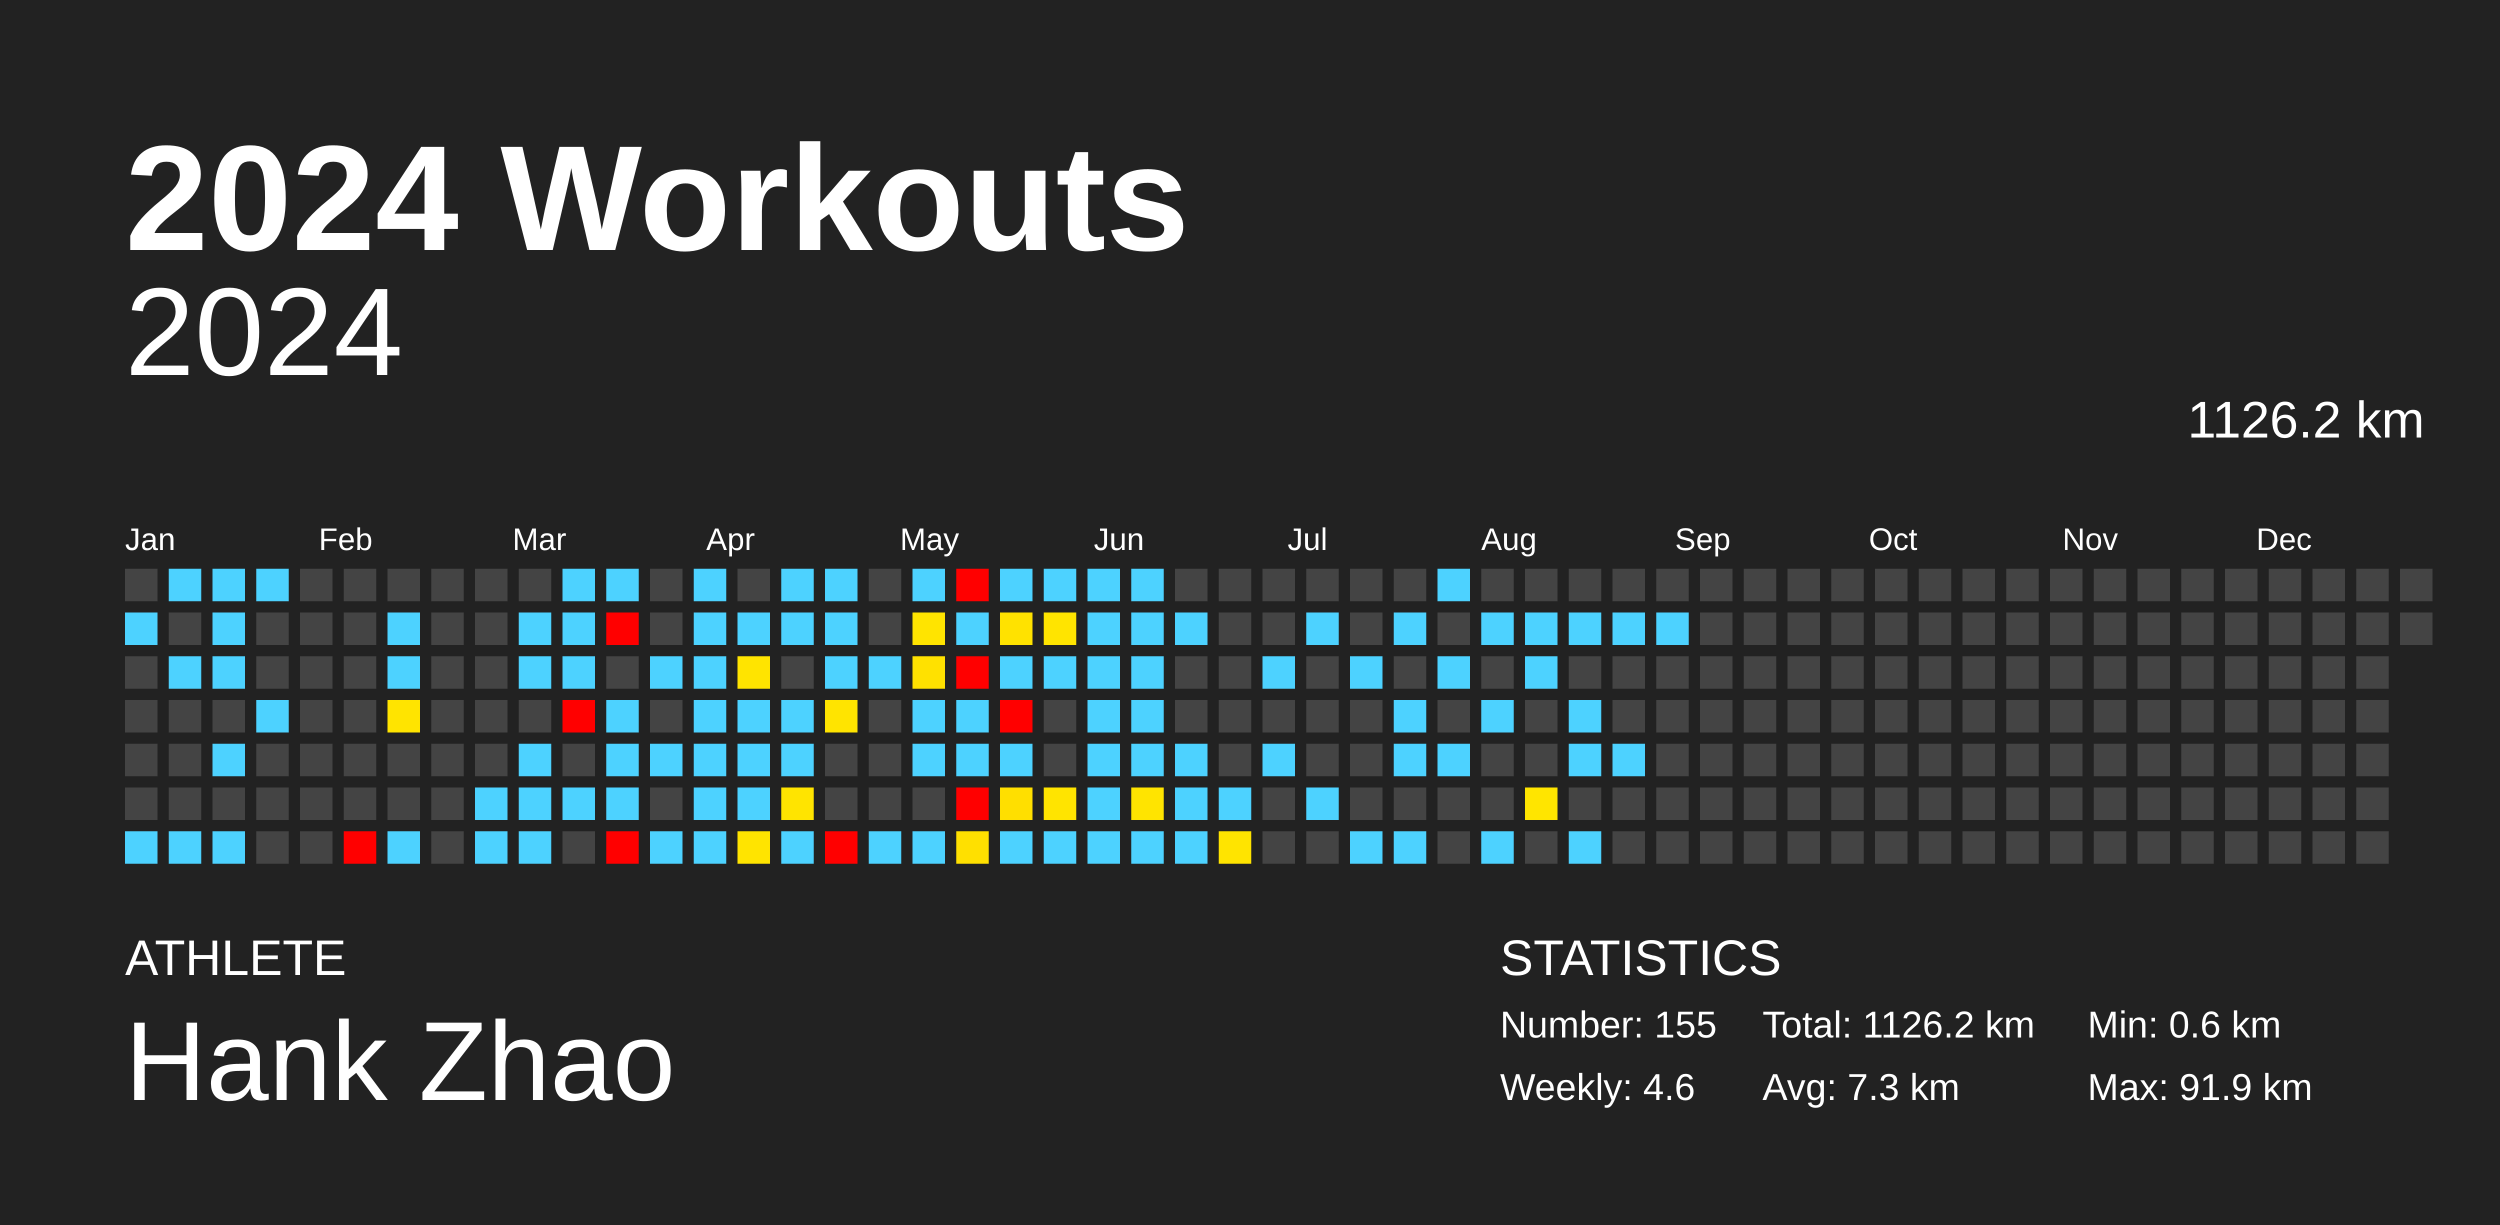
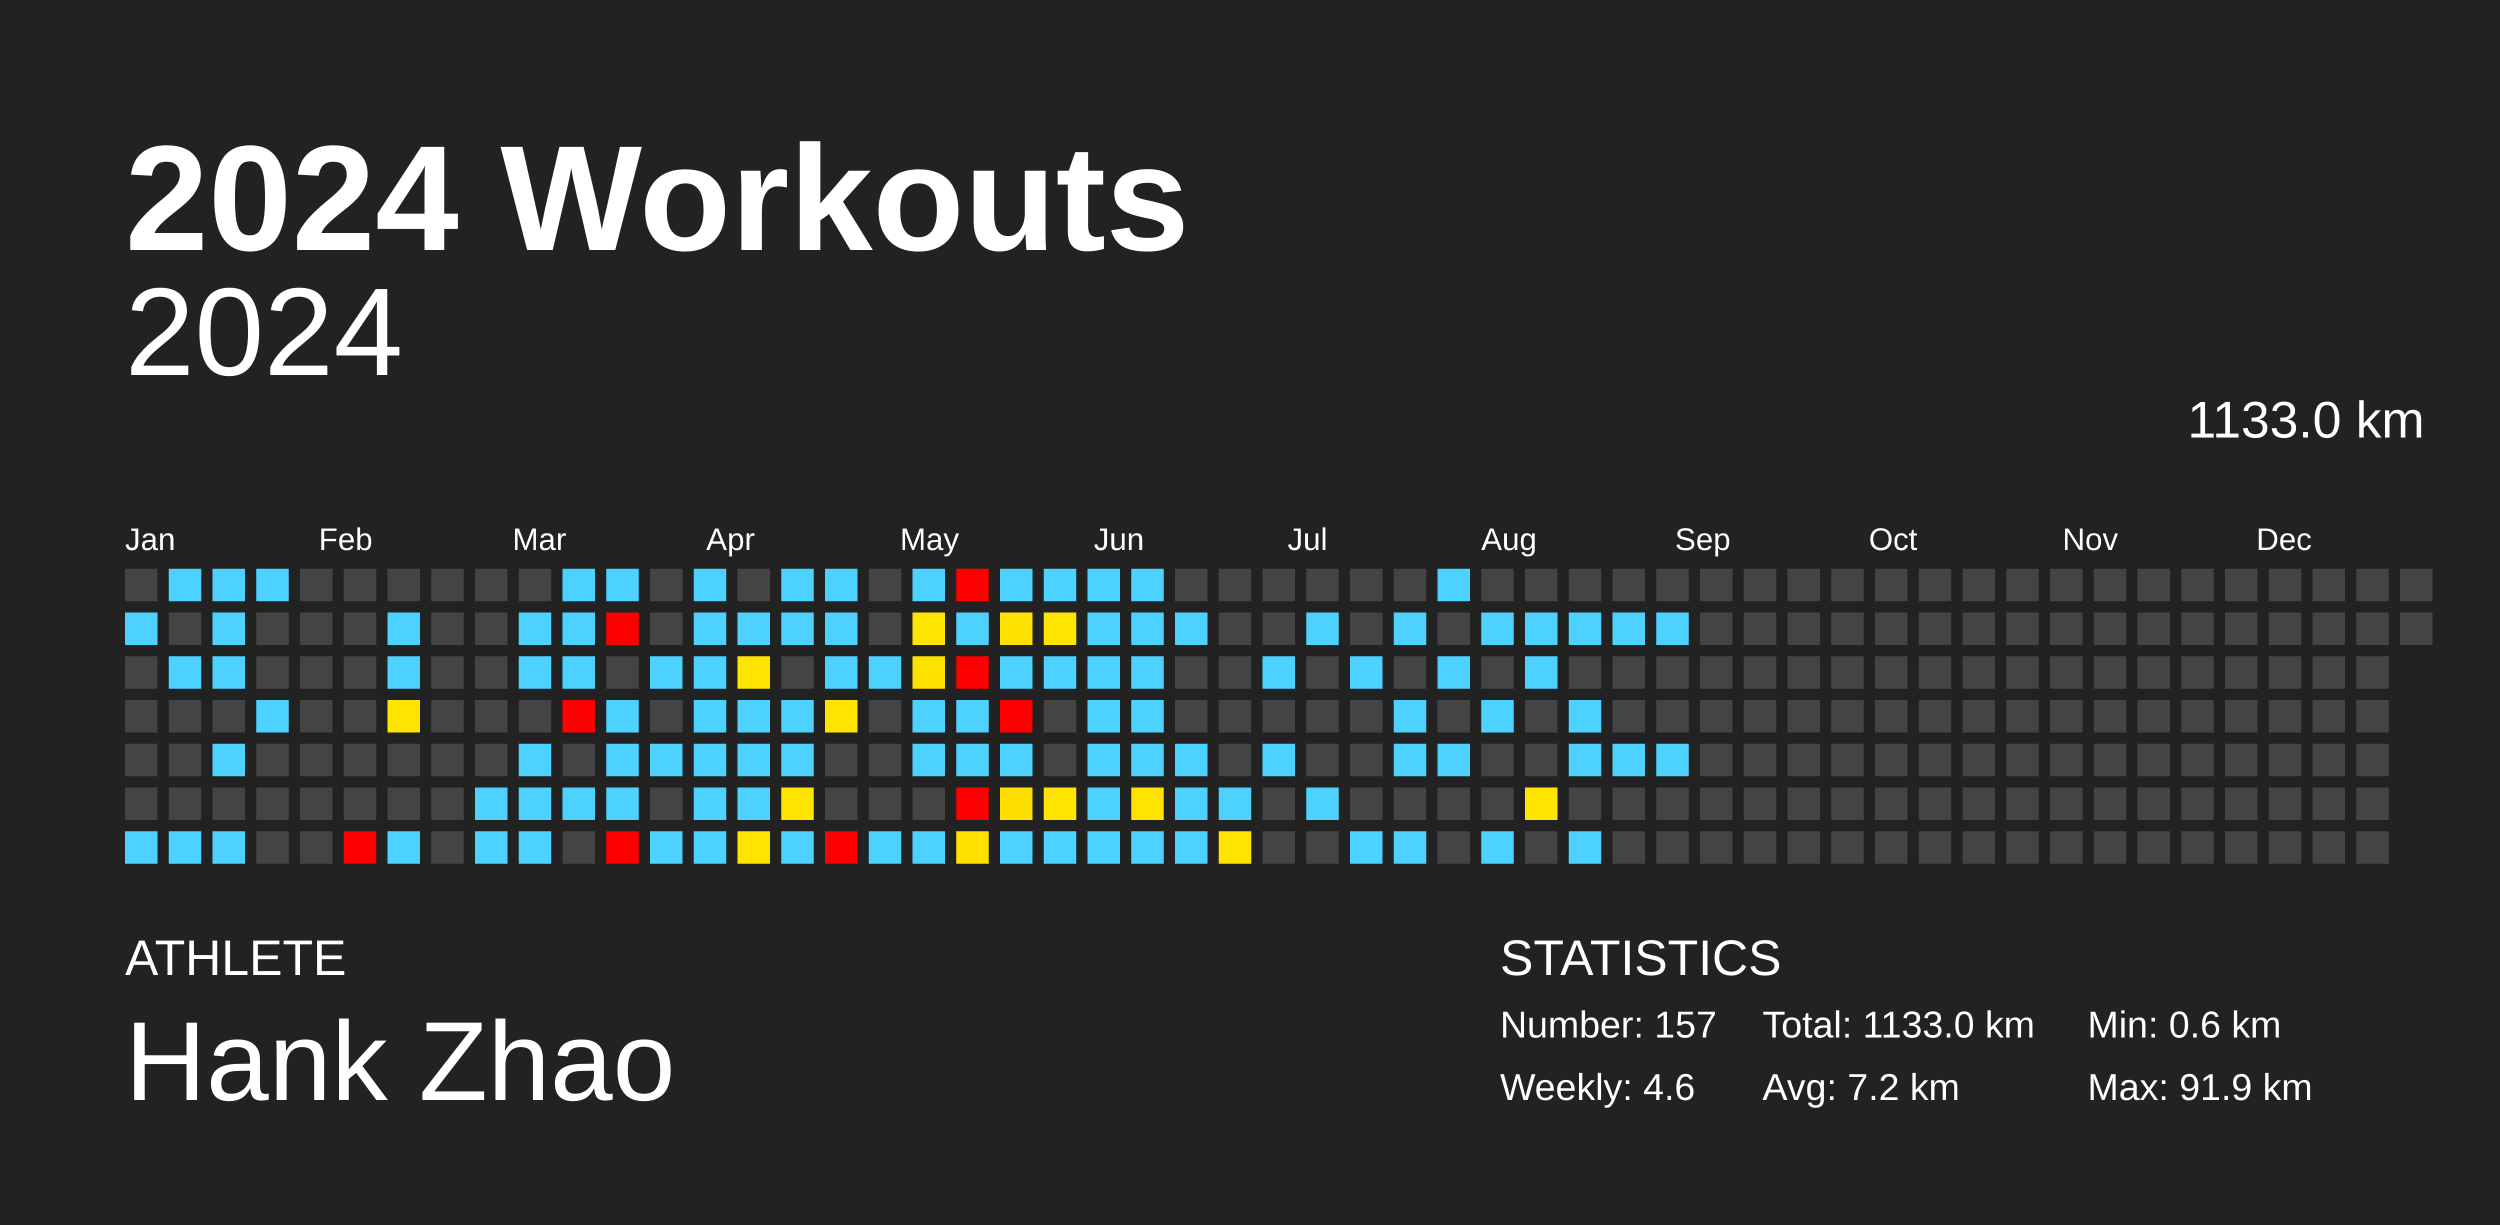
<svg xmlns="http://www.w3.org/2000/svg" baseProfile="full" height="98mm" version="1.1" viewBox="0,0,200,98" width="200mm">
  <defs />
  <rect fill="#222222" height="98" width="200" x="0" y="0" />
  <text fill="#FFFFFF" style="font-size:12px; font-family:Arial; font-weight:bold;" x="10" y="20">2024 Workouts</text>
  <text fill="#FFFFFF" style="font-size:4px; font-family:Arial" x="10" y="78">ATHLETE</text>
  <text fill="#FFFFFF" style="font-size:9px; font-family:Arial" x="10" y="88">Hank Zhao</text>
  <text fill="#FFFFFF" style="font-size:4px; font-family:Arial" x="120" y="78">STATISTICS</text>
-   <text fill="#FFFFFF" style="font-size:3px; font-family:Arial" x="120" y="83">Number: 155</text>
+   <text fill="#FFFFFF" style="font-size:3px; font-family:Arial" x="120" y="83">Number: 157</text>
  <text fill="#FFFFFF" style="font-size:3px; font-family:Arial" x="120" y="88">Weekly: 4.6</text>
-   <text fill="#FFFFFF" style="font-size:3px; font-family:Arial" x="141" y="83">Total: 1126.2 km</text>
-   <text fill="#FFFFFF" style="font-size:3px; font-family:Arial" x="141" y="88">Avg: 7.3 km</text>
+   <text fill="#FFFFFF" style="font-size:3px; font-family:Arial" x="141" y="83">Total: 1133.0 km</text>
+   <text fill="#FFFFFF" style="font-size:3px; font-family:Arial" x="141" y="88">Avg: 7.2 km</text>
  <text fill="#FFFFFF" style="font-size:3px; font-family:Arial" x="167" y="83">Min: 0.6 km</text>
  <text fill="#FFFFFF" style="font-size:3px; font-family:Arial" x="167" y="88">Max: 91.9 km</text>
  <text alignment-baseline="hanging" fill="#FFFFFF" style="font-size:10.0px; font-family:Arial;" x="10" y="30">2024</text>
-   <text alignment-baseline="hanging" fill="#FFFFFF" style="font-size:4.125px; font-family:Arial;" x="175" y="35">1126.2 km</text>
+   <text alignment-baseline="hanging" fill="#FFFFFF" style="font-size:4.125px; font-family:Arial;" x="175" y="35">1133.0 km</text>
  <text fill="#FFFFFF" style="font-size:2.5px; font-family:Arial" x="10.0" y="44">Jan</text>
  <text fill="#FFFFFF" style="font-size:2.5px; font-family:Arial" x="25.5" y="44">Feb</text>
  <text fill="#FFFFFF" style="font-size:2.5px; font-family:Arial" x="41.0" y="44">Mar</text>
  <text fill="#FFFFFF" style="font-size:2.5px; font-family:Arial" x="56.5" y="44">Apr</text>
  <text fill="#FFFFFF" style="font-size:2.5px; font-family:Arial" x="72.0" y="44">May</text>
  <text fill="#FFFFFF" style="font-size:2.5px; font-family:Arial" x="87.5" y="44">Jun</text>
  <text fill="#FFFFFF" style="font-size:2.5px; font-family:Arial" x="103.0" y="44">Jul</text>
  <text fill="#FFFFFF" style="font-size:2.5px; font-family:Arial" x="118.5" y="44">Aug</text>
  <text fill="#FFFFFF" style="font-size:2.5px; font-family:Arial" x="134.0" y="44">Sep</text>
  <text fill="#FFFFFF" style="font-size:2.5px; font-family:Arial" x="149.5" y="44">Oct</text>
  <text fill="#FFFFFF" style="font-size:2.5px; font-family:Arial" x="165.0" y="44">Nov</text>
  <text fill="#FFFFFF" style="font-size:2.5px; font-family:Arial" x="180.5" y="44">Dec</text>
  <rect fill="#444444" height="2.6" width="2.6" x="10.0" y="45.5" />
  <rect fill="#4dd2ff" height="2.6" width="2.6" x="10.0" y="49.0" />
  <rect fill="#444444" height="2.6" width="2.6" x="10.0" y="52.5" />
  <rect fill="#444444" height="2.6" width="2.6" x="10.0" y="56.0" />
  <rect fill="#444444" height="2.6" width="2.6" x="10.0" y="59.5" />
  <rect fill="#444444" height="2.6" width="2.6" x="10.0" y="63.0" />
  <rect fill="#4dd2ff" height="2.6" width="2.6" x="10.0" y="66.5" />
  <rect fill="#4dd2ff" height="2.6" width="2.6" x="13.5" y="45.5" />
  <rect fill="#444444" height="2.6" width="2.6" x="13.5" y="49.0" />
  <rect fill="#4dd2ff" height="2.6" width="2.6" x="13.5" y="52.5" />
  <rect fill="#444444" height="2.6" width="2.6" x="13.5" y="56.0" />
  <rect fill="#444444" height="2.6" width="2.6" x="13.5" y="59.5" />
  <rect fill="#444444" height="2.6" width="2.6" x="13.5" y="63.0" />
  <rect fill="#4dd2ff" height="2.6" width="2.6" x="13.5" y="66.5" />
  <rect fill="#4dd2ff" height="2.6" width="2.6" x="17.0" y="45.5" />
  <rect fill="#4dd2ff" height="2.6" width="2.6" x="17.0" y="49.0" />
  <rect fill="#4dd2ff" height="2.6" width="2.6" x="17.0" y="52.5" />
  <rect fill="#444444" height="2.6" width="2.6" x="17.0" y="56.0" />
  <rect fill="#4dd2ff" height="2.6" width="2.6" x="17.0" y="59.5" />
  <rect fill="#444444" height="2.6" width="2.6" x="17.0" y="63.0" />
  <rect fill="#4dd2ff" height="2.6" width="2.6" x="17.0" y="66.5" />
  <rect fill="#4dd2ff" height="2.6" width="2.6" x="20.5" y="45.5" />
  <rect fill="#444444" height="2.6" width="2.6" x="20.5" y="49.0" />
  <rect fill="#444444" height="2.6" width="2.6" x="20.5" y="52.5" />
  <rect fill="#4dd2ff" height="2.6" width="2.6" x="20.5" y="56.0" />
  <rect fill="#444444" height="2.6" width="2.6" x="20.5" y="59.5" />
  <rect fill="#444444" height="2.6" width="2.6" x="20.5" y="63.0" />
  <rect fill="#444444" height="2.6" width="2.6" x="20.5" y="66.5" />
  <rect fill="#444444" height="2.6" width="2.6" x="24.0" y="45.5" />
  <rect fill="#444444" height="2.6" width="2.6" x="24.0" y="49.0" />
  <rect fill="#444444" height="2.6" width="2.6" x="24.0" y="52.5" />
  <rect fill="#444444" height="2.6" width="2.6" x="24.0" y="56.0" />
  <rect fill="#444444" height="2.6" width="2.6" x="24.0" y="59.5" />
  <rect fill="#444444" height="2.6" width="2.6" x="24.0" y="63.0" />
  <rect fill="#444444" height="2.6" width="2.6" x="24.0" y="66.5" />
  <rect fill="#444444" height="2.6" width="2.6" x="27.5" y="45.5" />
  <rect fill="#444444" height="2.6" width="2.6" x="27.5" y="49.0" />
  <rect fill="#444444" height="2.6" width="2.6" x="27.5" y="52.5" />
  <rect fill="#444444" height="2.6" width="2.6" x="27.5" y="56.0" />
  <rect fill="#444444" height="2.6" width="2.6" x="27.5" y="59.5" />
  <rect fill="#444444" height="2.6" width="2.6" x="27.5" y="63.0" />
  <rect fill="red" height="2.6" width="2.6" x="27.5" y="66.5" />
  <rect fill="#444444" height="2.6" width="2.6" x="31.0" y="45.5" />
  <rect fill="#4dd2ff" height="2.6" width="2.6" x="31.0" y="49.0" />
  <rect fill="#4dd2ff" height="2.6" width="2.6" x="31.0" y="52.5" />
  <rect fill="#ffe400" height="2.6" width="2.6" x="31.0" y="56.0" />
  <rect fill="#444444" height="2.6" width="2.6" x="31.0" y="59.5" />
  <rect fill="#444444" height="2.6" width="2.6" x="31.0" y="63.0" />
  <rect fill="#4dd2ff" height="2.6" width="2.6" x="31.0" y="66.5" />
  <rect fill="#444444" height="2.6" width="2.6" x="34.5" y="45.5" />
  <rect fill="#444444" height="2.6" width="2.6" x="34.5" y="49.0" />
  <rect fill="#444444" height="2.6" width="2.6" x="34.5" y="52.5" />
  <rect fill="#444444" height="2.6" width="2.6" x="34.5" y="56.0" />
  <rect fill="#444444" height="2.6" width="2.6" x="34.5" y="59.5" />
  <rect fill="#444444" height="2.6" width="2.6" x="34.5" y="63.0" />
  <rect fill="#444444" height="2.6" width="2.6" x="34.5" y="66.5" />
  <rect fill="#444444" height="2.6" width="2.6" x="38.0" y="45.5" />
  <rect fill="#444444" height="2.6" width="2.6" x="38.0" y="49.0" />
  <rect fill="#444444" height="2.6" width="2.6" x="38.0" y="52.5" />
  <rect fill="#444444" height="2.6" width="2.6" x="38.0" y="56.0" />
  <rect fill="#444444" height="2.6" width="2.6" x="38.0" y="59.5" />
  <rect fill="#4dd2ff" height="2.6" width="2.6" x="38.0" y="63.0" />
  <rect fill="#4dd2ff" height="2.6" width="2.6" x="38.0" y="66.5" />
  <rect fill="#444444" height="2.6" width="2.6" x="41.5" y="45.5" />
  <rect fill="#4dd2ff" height="2.6" width="2.6" x="41.5" y="49.0" />
  <rect fill="#4dd2ff" height="2.6" width="2.6" x="41.5" y="52.5" />
  <rect fill="#444444" height="2.6" width="2.6" x="41.5" y="56.0" />
  <rect fill="#4dd2ff" height="2.6" width="2.6" x="41.5" y="59.5" />
  <rect fill="#4dd2ff" height="2.6" width="2.6" x="41.5" y="63.0" />
  <rect fill="#4dd2ff" height="2.6" width="2.6" x="41.5" y="66.5" />
  <rect fill="#4dd2ff" height="2.6" width="2.6" x="45.0" y="45.5" />
  <rect fill="#4dd2ff" height="2.6" width="2.6" x="45.0" y="49.0" />
  <rect fill="#4dd2ff" height="2.6" width="2.6" x="45.0" y="52.5" />
  <rect fill="red" height="2.6" width="2.6" x="45.0" y="56.0" />
  <rect fill="#444444" height="2.6" width="2.6" x="45.0" y="59.5" />
  <rect fill="#4dd2ff" height="2.6" width="2.6" x="45.0" y="63.0" />
  <rect fill="#444444" height="2.6" width="2.6" x="45.0" y="66.5" />
  <rect fill="#4dd2ff" height="2.6" width="2.6" x="48.5" y="45.5" />
  <rect fill="red" height="2.6" width="2.6" x="48.5" y="49.0" />
  <rect fill="#444444" height="2.6" width="2.6" x="48.5" y="52.5" />
  <rect fill="#4dd2ff" height="2.6" width="2.6" x="48.5" y="56.0" />
  <rect fill="#4dd2ff" height="2.6" width="2.6" x="48.5" y="59.5" />
  <rect fill="#4dd2ff" height="2.6" width="2.6" x="48.5" y="63.0" />
  <rect fill="red" height="2.6" width="2.6" x="48.5" y="66.5" />
  <rect fill="#444444" height="2.6" width="2.6" x="52.0" y="45.5" />
  <rect fill="#444444" height="2.6" width="2.6" x="52.0" y="49.0" />
  <rect fill="#4dd2ff" height="2.6" width="2.6" x="52.0" y="52.5" />
  <rect fill="#444444" height="2.6" width="2.6" x="52.0" y="56.0" />
  <rect fill="#4dd2ff" height="2.6" width="2.6" x="52.0" y="59.5" />
  <rect fill="#444444" height="2.6" width="2.6" x="52.0" y="63.0" />
  <rect fill="#4dd2ff" height="2.6" width="2.6" x="52.0" y="66.5" />
  <rect fill="#4dd2ff" height="2.6" width="2.6" x="55.5" y="45.5" />
  <rect fill="#4dd2ff" height="2.6" width="2.6" x="55.5" y="49.0" />
  <rect fill="#4dd2ff" height="2.6" width="2.6" x="55.5" y="52.5" />
  <rect fill="#4dd2ff" height="2.6" width="2.6" x="55.5" y="56.0" />
  <rect fill="#4dd2ff" height="2.6" width="2.6" x="55.5" y="59.5" />
  <rect fill="#4dd2ff" height="2.6" width="2.6" x="55.5" y="63.0" />
  <rect fill="#4dd2ff" height="2.6" width="2.6" x="55.5" y="66.5" />
  <rect fill="#444444" height="2.6" width="2.6" x="59.0" y="45.5" />
  <rect fill="#4dd2ff" height="2.6" width="2.6" x="59.0" y="49.0" />
  <rect fill="#ffe400" height="2.6" width="2.6" x="59.0" y="52.5" />
  <rect fill="#4dd2ff" height="2.6" width="2.6" x="59.0" y="56.0" />
  <rect fill="#4dd2ff" height="2.6" width="2.6" x="59.0" y="59.5" />
  <rect fill="#4dd2ff" height="2.6" width="2.6" x="59.0" y="63.0" />
  <rect fill="#ffe400" height="2.6" width="2.6" x="59.0" y="66.5" />
  <rect fill="#4dd2ff" height="2.6" width="2.6" x="62.5" y="45.5" />
  <rect fill="#4dd2ff" height="2.6" width="2.6" x="62.5" y="49.0" />
  <rect fill="#444444" height="2.6" width="2.6" x="62.5" y="52.5" />
  <rect fill="#4dd2ff" height="2.6" width="2.6" x="62.5" y="56.0" />
  <rect fill="#4dd2ff" height="2.6" width="2.6" x="62.5" y="59.5" />
  <rect fill="#ffe400" height="2.6" width="2.6" x="62.5" y="63.0" />
  <rect fill="#4dd2ff" height="2.6" width="2.6" x="62.5" y="66.5" />
  <rect fill="#4dd2ff" height="2.6" width="2.6" x="66.0" y="45.5" />
  <rect fill="#4dd2ff" height="2.6" width="2.6" x="66.0" y="49.0" />
  <rect fill="#4dd2ff" height="2.6" width="2.6" x="66.0" y="52.5" />
  <rect fill="#ffe400" height="2.6" width="2.6" x="66.0" y="56.0" />
  <rect fill="#444444" height="2.6" width="2.6" x="66.0" y="59.5" />
  <rect fill="#444444" height="2.6" width="2.6" x="66.0" y="63.0" />
  <rect fill="red" height="2.6" width="2.6" x="66.0" y="66.5" />
  <rect fill="#444444" height="2.6" width="2.6" x="69.5" y="45.5" />
  <rect fill="#444444" height="2.6" width="2.6" x="69.5" y="49.0" />
  <rect fill="#4dd2ff" height="2.6" width="2.6" x="69.5" y="52.5" />
  <rect fill="#444444" height="2.6" width="2.6" x="69.5" y="56.0" />
  <rect fill="#444444" height="2.6" width="2.6" x="69.5" y="59.5" />
  <rect fill="#444444" height="2.6" width="2.6" x="69.5" y="63.0" />
  <rect fill="#4dd2ff" height="2.6" width="2.6" x="69.5" y="66.5" />
  <rect fill="#4dd2ff" height="2.6" width="2.6" x="73.0" y="45.5" />
  <rect fill="#ffe400" height="2.6" width="2.6" x="73.0" y="49.0" />
  <rect fill="#ffe100" height="2.6" width="2.6" x="73.0" y="52.5" />
  <rect fill="#4dd2ff" height="2.6" width="2.6" x="73.0" y="56.0" />
  <rect fill="#4dd2ff" height="2.6" width="2.6" x="73.0" y="59.5" />
  <rect fill="#444444" height="2.6" width="2.6" x="73.0" y="63.0" />
  <rect fill="#4dd2ff" height="2.6" width="2.6" x="73.0" y="66.5" />
  <rect fill="red" height="2.6" width="2.6" x="76.5" y="45.5" />
  <rect fill="#4dd2ff" height="2.6" width="2.6" x="76.5" y="49.0" />
  <rect fill="red" height="2.6" width="2.6" x="76.5" y="52.5" />
  <rect fill="#4dd2ff" height="2.6" width="2.6" x="76.5" y="56.0" />
  <rect fill="#4dd2ff" height="2.6" width="2.6" x="76.5" y="59.5" />
  <rect fill="red" height="2.6" width="2.6" x="76.5" y="63.0" />
  <rect fill="#ffe000" height="2.6" width="2.6" x="76.5" y="66.5" />
  <rect fill="#4dd2ff" height="2.6" width="2.6" x="80.0" y="45.5" />
  <rect fill="#ffe200" height="2.6" width="2.6" x="80.0" y="49.0" />
  <rect fill="#4dd2ff" height="2.6" width="2.6" x="80.0" y="52.5" />
  <rect fill="red" height="2.6" width="2.6" x="80.0" y="56.0" />
  <rect fill="#4dd2ff" height="2.6" width="2.6" x="80.0" y="59.5" />
  <rect fill="#ffdf00" height="2.6" width="2.6" x="80.0" y="63.0" />
  <rect fill="#4dd2ff" height="2.6" width="2.6" x="80.0" y="66.5" />
  <rect fill="#4dd2ff" height="2.6" width="2.6" x="83.5" y="45.5" />
  <rect fill="#ffe400" height="2.6" width="2.6" x="83.5" y="49.0" />
  <rect fill="#4dd2ff" height="2.6" width="2.6" x="83.5" y="52.5" />
  <rect fill="#444444" height="2.6" width="2.6" x="83.5" y="56.0" />
  <rect fill="#444444" height="2.6" width="2.6" x="83.5" y="59.5" />
  <rect fill="#ffe400" height="2.6" width="2.6" x="83.5" y="63.0" />
  <rect fill="#4dd2ff" height="2.6" width="2.6" x="83.5" y="66.5" />
  <rect fill="#4dd2ff" height="2.6" width="2.6" x="87.0" y="45.5" />
  <rect fill="#4dd2ff" height="2.6" width="2.6" x="87.0" y="49.0" />
  <rect fill="#4dd2ff" height="2.6" width="2.6" x="87.0" y="52.5" />
  <rect fill="#4dd2ff" height="2.6" width="2.6" x="87.0" y="56.0" />
  <rect fill="#4dd2ff" height="2.6" width="2.6" x="87.0" y="59.5" />
  <rect fill="#4dd2ff" height="2.6" width="2.6" x="87.0" y="63.0" />
  <rect fill="#4dd2ff" height="2.6" width="2.6" x="87.0" y="66.5" />
  <rect fill="#4dd2ff" height="2.6" width="2.6" x="90.5" y="45.5" />
  <rect fill="#4dd2ff" height="2.6" width="2.6" x="90.5" y="49.0" />
  <rect fill="#4dd2ff" height="2.6" width="2.6" x="90.5" y="52.5" />
  <rect fill="#4dd2ff" height="2.6" width="2.6" x="90.5" y="56.0" />
  <rect fill="#4dd2ff" height="2.6" width="2.6" x="90.5" y="59.5" />
  <rect fill="#ffe400" height="2.6" width="2.6" x="90.5" y="63.0" />
  <rect fill="#4dd2ff" height="2.6" width="2.6" x="90.5" y="66.5" />
  <rect fill="#444444" height="2.6" width="2.6" x="94.0" y="45.5" />
  <rect fill="#4dd2ff" height="2.6" width="2.6" x="94.0" y="49.0" />
  <rect fill="#444444" height="2.6" width="2.6" x="94.0" y="52.5" />
  <rect fill="#444444" height="2.6" width="2.6" x="94.0" y="56.0" />
  <rect fill="#4dd2ff" height="2.6" width="2.6" x="94.0" y="59.5" />
  <rect fill="#4dd2ff" height="2.6" width="2.6" x="94.0" y="63.0" />
  <rect fill="#4dd2ff" height="2.6" width="2.6" x="94.0" y="66.5" />
  <rect fill="#444444" height="2.6" width="2.6" x="97.5" y="45.5" />
  <rect fill="#444444" height="2.6" width="2.6" x="97.5" y="49.0" />
  <rect fill="#444444" height="2.6" width="2.6" x="97.5" y="52.5" />
  <rect fill="#444444" height="2.6" width="2.6" x="97.5" y="56.0" />
  <rect fill="#444444" height="2.6" width="2.6" x="97.5" y="59.5" />
  <rect fill="#4dd2ff" height="2.6" width="2.6" x="97.5" y="63.0" />
  <rect fill="#ffe400" height="2.6" width="2.6" x="97.5" y="66.5" />
  <rect fill="#444444" height="2.6" width="2.6" x="101.0" y="45.5" />
  <rect fill="#444444" height="2.6" width="2.6" x="101.0" y="49.0" />
  <rect fill="#4dd2ff" height="2.6" width="2.6" x="101.0" y="52.5" />
  <rect fill="#444444" height="2.6" width="2.6" x="101.0" y="56.0" />
  <rect fill="#4dd2ff" height="2.6" width="2.6" x="101.0" y="59.5" />
  <rect fill="#444444" height="2.6" width="2.6" x="101.0" y="63.0" />
  <rect fill="#444444" height="2.6" width="2.6" x="101.0" y="66.5" />
  <rect fill="#444444" height="2.6" width="2.6" x="104.5" y="45.5" />
  <rect fill="#4dd2ff" height="2.6" width="2.6" x="104.5" y="49.0" />
  <rect fill="#444444" height="2.6" width="2.6" x="104.5" y="52.5" />
  <rect fill="#444444" height="2.6" width="2.6" x="104.5" y="56.0" />
  <rect fill="#444444" height="2.6" width="2.6" x="104.5" y="59.5" />
  <rect fill="#4dd2ff" height="2.6" width="2.6" x="104.5" y="63.0" />
  <rect fill="#444444" height="2.6" width="2.6" x="104.5" y="66.5" />
  <rect fill="#444444" height="2.6" width="2.6" x="108.0" y="45.5" />
  <rect fill="#444444" height="2.6" width="2.6" x="108.0" y="49.0" />
  <rect fill="#4dd2ff" height="2.6" width="2.6" x="108.0" y="52.5" />
  <rect fill="#444444" height="2.6" width="2.6" x="108.0" y="56.0" />
  <rect fill="#444444" height="2.6" width="2.6" x="108.0" y="59.5" />
  <rect fill="#444444" height="2.6" width="2.6" x="108.0" y="63.0" />
  <rect fill="#4dd2ff" height="2.6" width="2.6" x="108.0" y="66.5" />
  <rect fill="#444444" height="2.6" width="2.6" x="111.5" y="45.5" />
  <rect fill="#4dd2ff" height="2.6" width="2.6" x="111.5" y="49.0" />
  <rect fill="#444444" height="2.6" width="2.6" x="111.5" y="52.5" />
  <rect fill="#4dd2ff" height="2.6" width="2.6" x="111.5" y="56.0" />
  <rect fill="#4dd2ff" height="2.6" width="2.6" x="111.5" y="59.5" />
  <rect fill="#444444" height="2.6" width="2.6" x="111.5" y="63.0" />
  <rect fill="#4dd2ff" height="2.6" width="2.6" x="111.5" y="66.5" />
  <rect fill="#4dd2ff" height="2.6" width="2.6" x="115.0" y="45.5" />
  <rect fill="#444444" height="2.6" width="2.6" x="115.0" y="49.0" />
  <rect fill="#4dd2ff" height="2.6" width="2.6" x="115.0" y="52.5" />
  <rect fill="#444444" height="2.6" width="2.6" x="115.0" y="56.0" />
  <rect fill="#4dd2ff" height="2.6" width="2.6" x="115.0" y="59.5" />
  <rect fill="#444444" height="2.6" width="2.6" x="115.0" y="63.0" />
  <rect fill="#444444" height="2.6" width="2.6" x="115.0" y="66.5" />
  <rect fill="#444444" height="2.6" width="2.6" x="118.5" y="45.5" />
  <rect fill="#4dd2ff" height="2.6" width="2.6" x="118.5" y="49.0" />
  <rect fill="#444444" height="2.6" width="2.6" x="118.5" y="52.5" />
  <rect fill="#4dd2ff" height="2.6" width="2.6" x="118.5" y="56.0" />
  <rect fill="#444444" height="2.6" width="2.6" x="118.5" y="59.5" />
  <rect fill="#444444" height="2.6" width="2.6" x="118.5" y="63.0" />
  <rect fill="#4dd2ff" height="2.6" width="2.6" x="118.5" y="66.5" />
  <rect fill="#444444" height="2.6" width="2.6" x="122.0" y="45.5" />
  <rect fill="#4dd2ff" height="2.6" width="2.6" x="122.0" y="49.0" />
  <rect fill="#4dd2ff" height="2.6" width="2.6" x="122.0" y="52.5" />
  <rect fill="#444444" height="2.6" width="2.6" x="122.0" y="56.0" />
  <rect fill="#444444" height="2.6" width="2.6" x="122.0" y="59.5" />
  <rect fill="#ffe500" height="2.6" width="2.6" x="122.0" y="63.0" />
  <rect fill="#444444" height="2.6" width="2.6" x="122.0" y="66.5" />
  <rect fill="#444444" height="2.6" width="2.6" x="125.5" y="45.5" />
  <rect fill="#4dd2ff" height="2.6" width="2.6" x="125.5" y="49.0" />
  <rect fill="#444444" height="2.6" width="2.6" x="125.5" y="52.5" />
  <rect fill="#4dd2ff" height="2.6" width="2.6" x="125.5" y="56.0" />
  <rect fill="#4dd2ff" height="2.6" width="2.6" x="125.5" y="59.5" />
  <rect fill="#444444" height="2.6" width="2.6" x="125.5" y="63.0" />
  <rect fill="#4dd2ff" height="2.6" width="2.6" x="125.5" y="66.5" />
  <rect fill="#444444" height="2.6" width="2.6" x="129.0" y="45.5" />
  <rect fill="#4dd2ff" height="2.6" width="2.6" x="129.0" y="49.0" />
  <rect fill="#444444" height="2.6" width="2.6" x="129.0" y="52.5" />
  <rect fill="#444444" height="2.6" width="2.6" x="129.0" y="56.0" />
  <rect fill="#4dd2ff" height="2.6" width="2.6" x="129.0" y="59.5" />
  <rect fill="#444444" height="2.6" width="2.6" x="129.0" y="63.0" />
  <rect fill="#444444" height="2.6" width="2.6" x="129.0" y="66.5" />
  <rect fill="#444444" height="2.6" width="2.6" x="132.5" y="45.5" />
  <rect fill="#4dd2ff" height="2.6" width="2.6" x="132.5" y="49.0" />
  <rect fill="#444444" height="2.6" width="2.6" x="132.5" y="52.5" />
  <rect fill="#444444" height="2.6" width="2.6" x="132.5" y="56.0" />
-   <rect fill="#444444" height="2.6" width="2.6" x="132.5" y="59.5" />
+   <rect fill="#4dd2ff" height="2.6" width="2.6" x="132.5" y="59.5" />
  <rect fill="#444444" height="2.6" width="2.6" x="132.5" y="63.0" />
  <rect fill="#444444" height="2.6" width="2.6" x="132.5" y="66.5" />
  <rect fill="#444444" height="2.6" width="2.6" x="136.0" y="45.5" />
  <rect fill="#444444" height="2.6" width="2.6" x="136.0" y="49.0" />
  <rect fill="#444444" height="2.6" width="2.6" x="136.0" y="52.5" />
  <rect fill="#444444" height="2.6" width="2.6" x="136.0" y="56.0" />
  <rect fill="#444444" height="2.6" width="2.6" x="136.0" y="59.5" />
  <rect fill="#444444" height="2.6" width="2.6" x="136.0" y="63.0" />
  <rect fill="#444444" height="2.6" width="2.6" x="136.0" y="66.5" />
  <rect fill="#444444" height="2.6" width="2.6" x="139.5" y="45.5" />
  <rect fill="#444444" height="2.6" width="2.6" x="139.5" y="49.0" />
  <rect fill="#444444" height="2.6" width="2.6" x="139.5" y="52.5" />
  <rect fill="#444444" height="2.6" width="2.6" x="139.5" y="56.0" />
  <rect fill="#444444" height="2.6" width="2.6" x="139.5" y="59.5" />
  <rect fill="#444444" height="2.6" width="2.6" x="139.5" y="63.0" />
  <rect fill="#444444" height="2.6" width="2.6" x="139.5" y="66.5" />
  <rect fill="#444444" height="2.6" width="2.6" x="143.0" y="45.5" />
  <rect fill="#444444" height="2.6" width="2.6" x="143.0" y="49.0" />
  <rect fill="#444444" height="2.6" width="2.6" x="143.0" y="52.5" />
  <rect fill="#444444" height="2.6" width="2.6" x="143.0" y="56.0" />
  <rect fill="#444444" height="2.6" width="2.6" x="143.0" y="59.5" />
  <rect fill="#444444" height="2.6" width="2.6" x="143.0" y="63.0" />
  <rect fill="#444444" height="2.6" width="2.6" x="143.0" y="66.5" />
  <rect fill="#444444" height="2.6" width="2.6" x="146.5" y="45.5" />
  <rect fill="#444444" height="2.6" width="2.6" x="146.5" y="49.0" />
  <rect fill="#444444" height="2.6" width="2.6" x="146.5" y="52.5" />
  <rect fill="#444444" height="2.6" width="2.6" x="146.5" y="56.0" />
  <rect fill="#444444" height="2.6" width="2.6" x="146.5" y="59.5" />
  <rect fill="#444444" height="2.6" width="2.6" x="146.5" y="63.0" />
  <rect fill="#444444" height="2.6" width="2.6" x="146.5" y="66.5" />
  <rect fill="#444444" height="2.6" width="2.6" x="150.0" y="45.5" />
  <rect fill="#444444" height="2.6" width="2.6" x="150.0" y="49.0" />
  <rect fill="#444444" height="2.6" width="2.6" x="150.0" y="52.5" />
  <rect fill="#444444" height="2.6" width="2.6" x="150.0" y="56.0" />
  <rect fill="#444444" height="2.6" width="2.6" x="150.0" y="59.5" />
  <rect fill="#444444" height="2.6" width="2.6" x="150.0" y="63.0" />
  <rect fill="#444444" height="2.6" width="2.6" x="150.0" y="66.5" />
  <rect fill="#444444" height="2.6" width="2.6" x="153.5" y="45.5" />
  <rect fill="#444444" height="2.6" width="2.6" x="153.5" y="49.0" />
  <rect fill="#444444" height="2.6" width="2.6" x="153.5" y="52.5" />
  <rect fill="#444444" height="2.6" width="2.6" x="153.5" y="56.0" />
  <rect fill="#444444" height="2.6" width="2.6" x="153.5" y="59.5" />
  <rect fill="#444444" height="2.6" width="2.6" x="153.5" y="63.0" />
  <rect fill="#444444" height="2.6" width="2.6" x="153.5" y="66.5" />
  <rect fill="#444444" height="2.6" width="2.6" x="157.0" y="45.5" />
  <rect fill="#444444" height="2.6" width="2.6" x="157.0" y="49.0" />
  <rect fill="#444444" height="2.6" width="2.6" x="157.0" y="52.5" />
  <rect fill="#444444" height="2.6" width="2.6" x="157.0" y="56.0" />
  <rect fill="#444444" height="2.6" width="2.6" x="157.0" y="59.5" />
  <rect fill="#444444" height="2.6" width="2.6" x="157.0" y="63.0" />
  <rect fill="#444444" height="2.6" width="2.6" x="157.0" y="66.5" />
  <rect fill="#444444" height="2.6" width="2.6" x="160.5" y="45.5" />
  <rect fill="#444444" height="2.6" width="2.6" x="160.5" y="49.0" />
  <rect fill="#444444" height="2.6" width="2.6" x="160.5" y="52.5" />
  <rect fill="#444444" height="2.6" width="2.6" x="160.5" y="56.0" />
  <rect fill="#444444" height="2.6" width="2.6" x="160.5" y="59.5" />
  <rect fill="#444444" height="2.6" width="2.6" x="160.5" y="63.0" />
  <rect fill="#444444" height="2.6" width="2.6" x="160.5" y="66.5" />
  <rect fill="#444444" height="2.6" width="2.6" x="164.0" y="45.5" />
  <rect fill="#444444" height="2.6" width="2.6" x="164.0" y="49.0" />
  <rect fill="#444444" height="2.6" width="2.6" x="164.0" y="52.5" />
  <rect fill="#444444" height="2.6" width="2.6" x="164.0" y="56.0" />
  <rect fill="#444444" height="2.6" width="2.6" x="164.0" y="59.5" />
  <rect fill="#444444" height="2.6" width="2.6" x="164.0" y="63.0" />
  <rect fill="#444444" height="2.6" width="2.6" x="164.0" y="66.5" />
  <rect fill="#444444" height="2.6" width="2.6" x="167.5" y="45.5" />
  <rect fill="#444444" height="2.6" width="2.6" x="167.5" y="49.0" />
  <rect fill="#444444" height="2.6" width="2.6" x="167.5" y="52.5" />
  <rect fill="#444444" height="2.6" width="2.6" x="167.5" y="56.0" />
  <rect fill="#444444" height="2.6" width="2.6" x="167.5" y="59.5" />
  <rect fill="#444444" height="2.6" width="2.6" x="167.5" y="63.0" />
  <rect fill="#444444" height="2.6" width="2.6" x="167.5" y="66.5" />
  <rect fill="#444444" height="2.6" width="2.6" x="171.0" y="45.5" />
  <rect fill="#444444" height="2.6" width="2.6" x="171.0" y="49.0" />
  <rect fill="#444444" height="2.6" width="2.6" x="171.0" y="52.5" />
  <rect fill="#444444" height="2.6" width="2.6" x="171.0" y="56.0" />
  <rect fill="#444444" height="2.6" width="2.6" x="171.0" y="59.5" />
  <rect fill="#444444" height="2.6" width="2.6" x="171.0" y="63.0" />
  <rect fill="#444444" height="2.6" width="2.6" x="171.0" y="66.5" />
  <rect fill="#444444" height="2.6" width="2.6" x="174.5" y="45.5" />
  <rect fill="#444444" height="2.6" width="2.6" x="174.5" y="49.0" />
  <rect fill="#444444" height="2.6" width="2.6" x="174.5" y="52.5" />
  <rect fill="#444444" height="2.6" width="2.6" x="174.5" y="56.0" />
  <rect fill="#444444" height="2.6" width="2.6" x="174.5" y="59.5" />
  <rect fill="#444444" height="2.6" width="2.6" x="174.5" y="63.0" />
  <rect fill="#444444" height="2.6" width="2.6" x="174.5" y="66.5" />
  <rect fill="#444444" height="2.6" width="2.6" x="178.0" y="45.5" />
  <rect fill="#444444" height="2.6" width="2.6" x="178.0" y="49.0" />
  <rect fill="#444444" height="2.6" width="2.6" x="178.0" y="52.5" />
  <rect fill="#444444" height="2.6" width="2.6" x="178.0" y="56.0" />
  <rect fill="#444444" height="2.6" width="2.6" x="178.0" y="59.5" />
  <rect fill="#444444" height="2.6" width="2.6" x="178.0" y="63.0" />
  <rect fill="#444444" height="2.6" width="2.6" x="178.0" y="66.5" />
  <rect fill="#444444" height="2.6" width="2.6" x="181.5" y="45.5" />
  <rect fill="#444444" height="2.6" width="2.6" x="181.5" y="49.0" />
  <rect fill="#444444" height="2.6" width="2.6" x="181.5" y="52.5" />
  <rect fill="#444444" height="2.6" width="2.6" x="181.5" y="56.0" />
  <rect fill="#444444" height="2.6" width="2.6" x="181.5" y="59.5" />
  <rect fill="#444444" height="2.6" width="2.6" x="181.5" y="63.0" />
  <rect fill="#444444" height="2.6" width="2.6" x="181.5" y="66.5" />
  <rect fill="#444444" height="2.6" width="2.6" x="185.0" y="45.5" />
  <rect fill="#444444" height="2.6" width="2.6" x="185.0" y="49.0" />
  <rect fill="#444444" height="2.6" width="2.6" x="185.0" y="52.5" />
  <rect fill="#444444" height="2.6" width="2.6" x="185.0" y="56.0" />
  <rect fill="#444444" height="2.6" width="2.6" x="185.0" y="59.5" />
  <rect fill="#444444" height="2.6" width="2.6" x="185.0" y="63.0" />
  <rect fill="#444444" height="2.6" width="2.6" x="185.0" y="66.5" />
  <rect fill="#444444" height="2.6" width="2.6" x="188.5" y="45.5" />
  <rect fill="#444444" height="2.6" width="2.6" x="188.5" y="49.0" />
  <rect fill="#444444" height="2.6" width="2.6" x="188.5" y="52.5" />
  <rect fill="#444444" height="2.6" width="2.6" x="188.5" y="56.0" />
  <rect fill="#444444" height="2.6" width="2.6" x="188.5" y="59.5" />
  <rect fill="#444444" height="2.6" width="2.6" x="188.5" y="63.0" />
  <rect fill="#444444" height="2.6" width="2.6" x="188.5" y="66.5" />
  <rect fill="#444444" height="2.6" width="2.6" x="192.0" y="45.5" />
  <rect fill="#444444" height="2.6" width="2.6" x="192.0" y="49.0" />
</svg>
